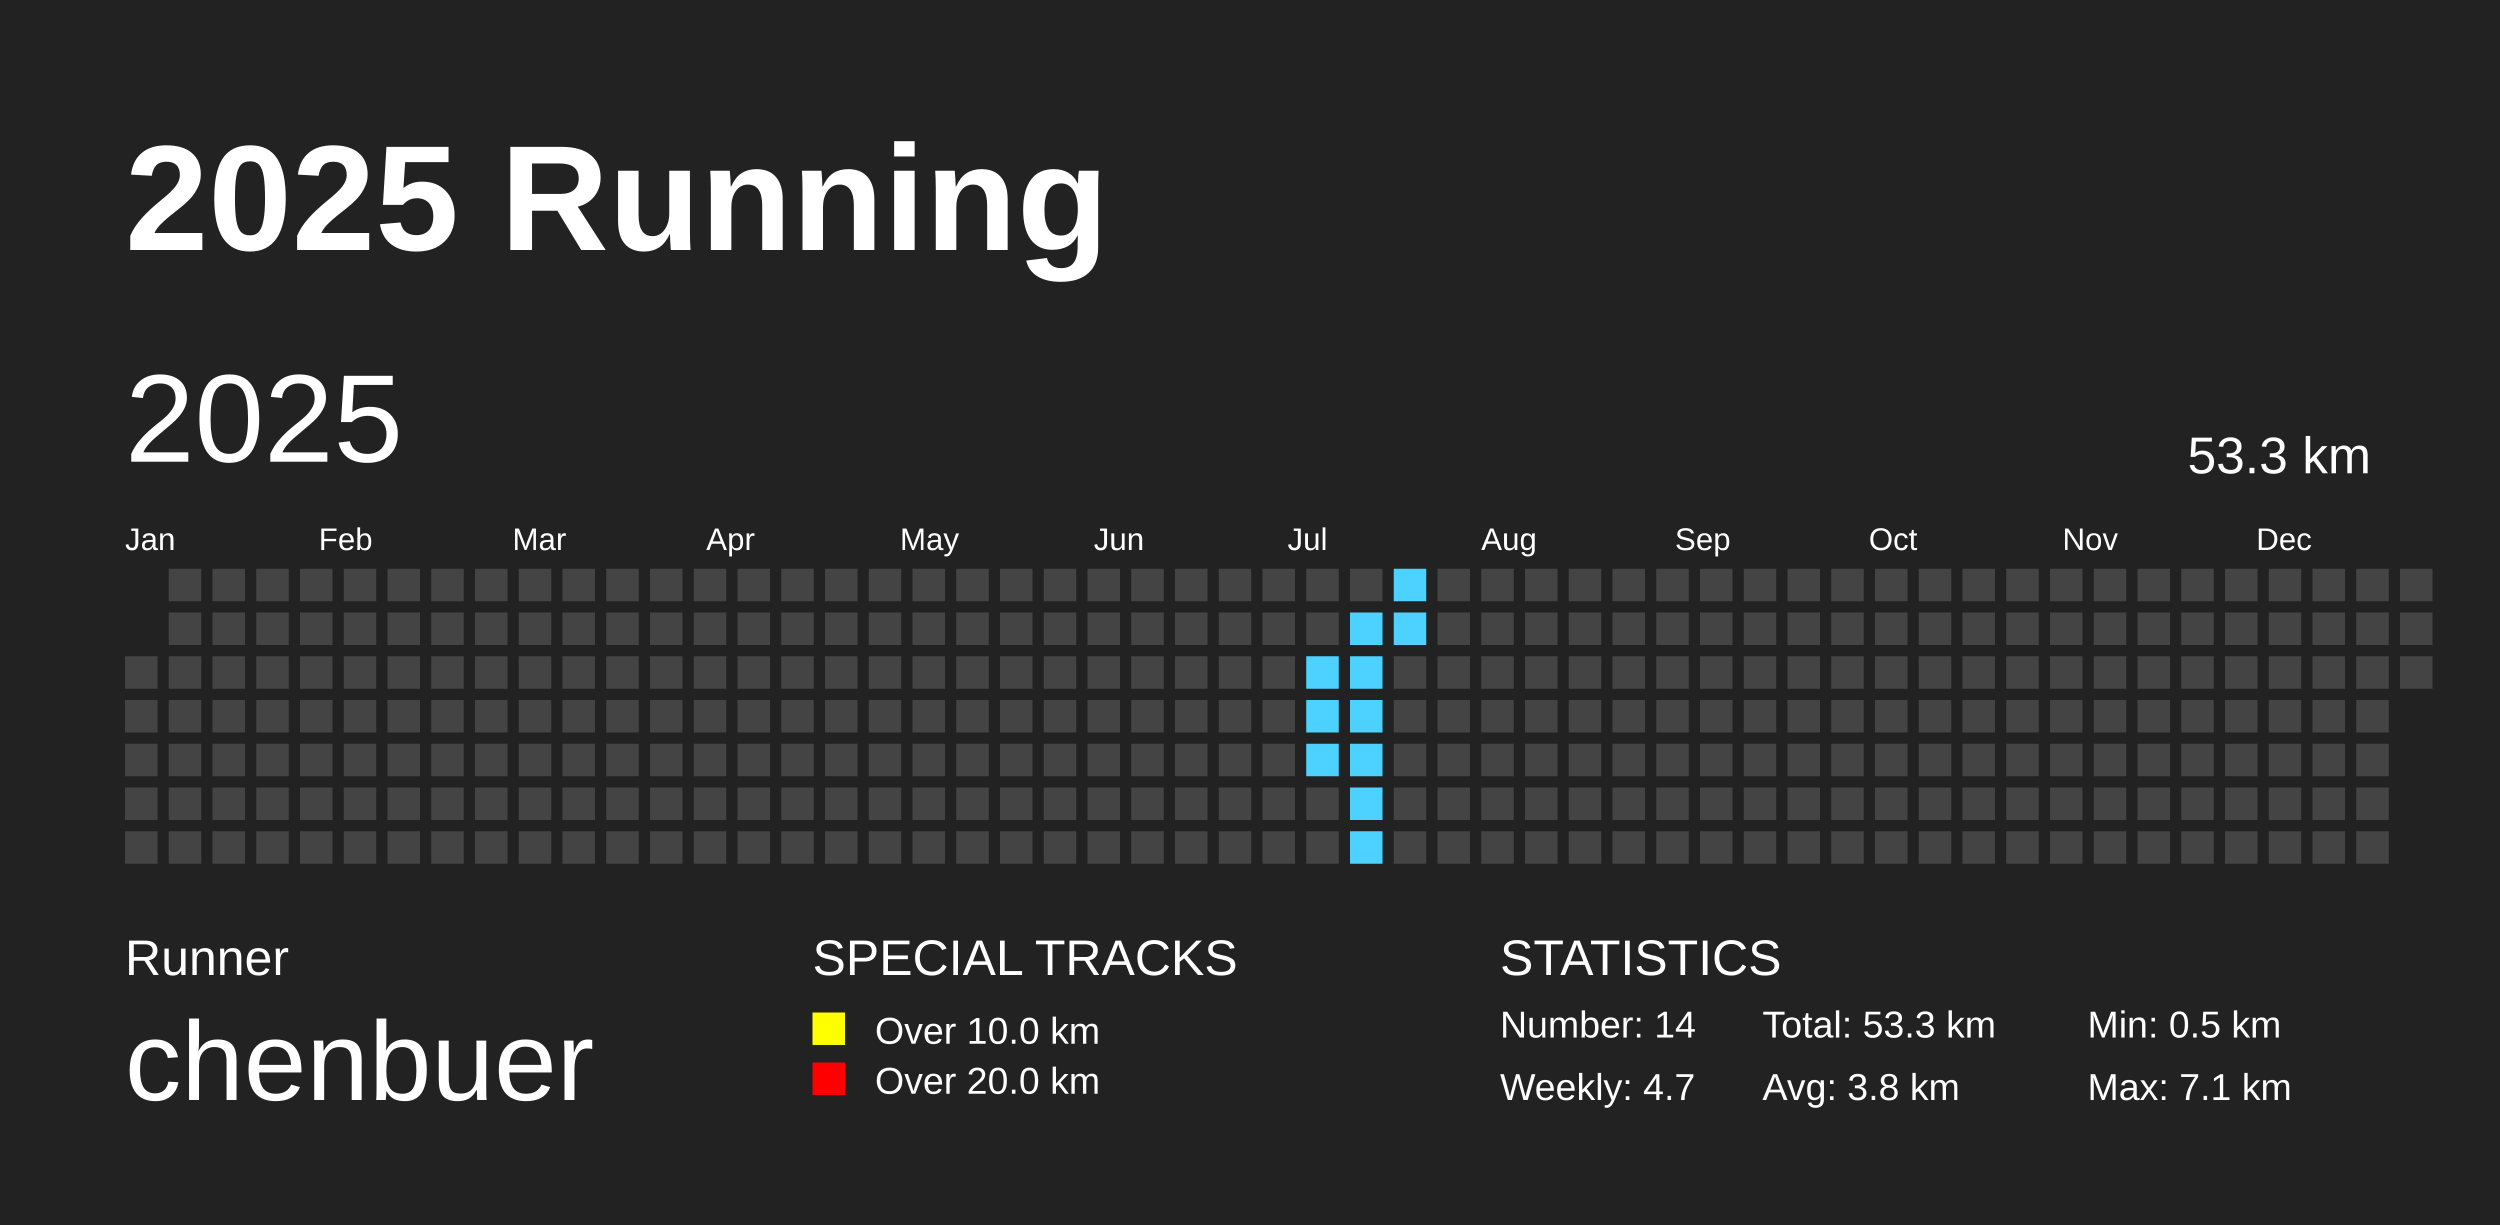
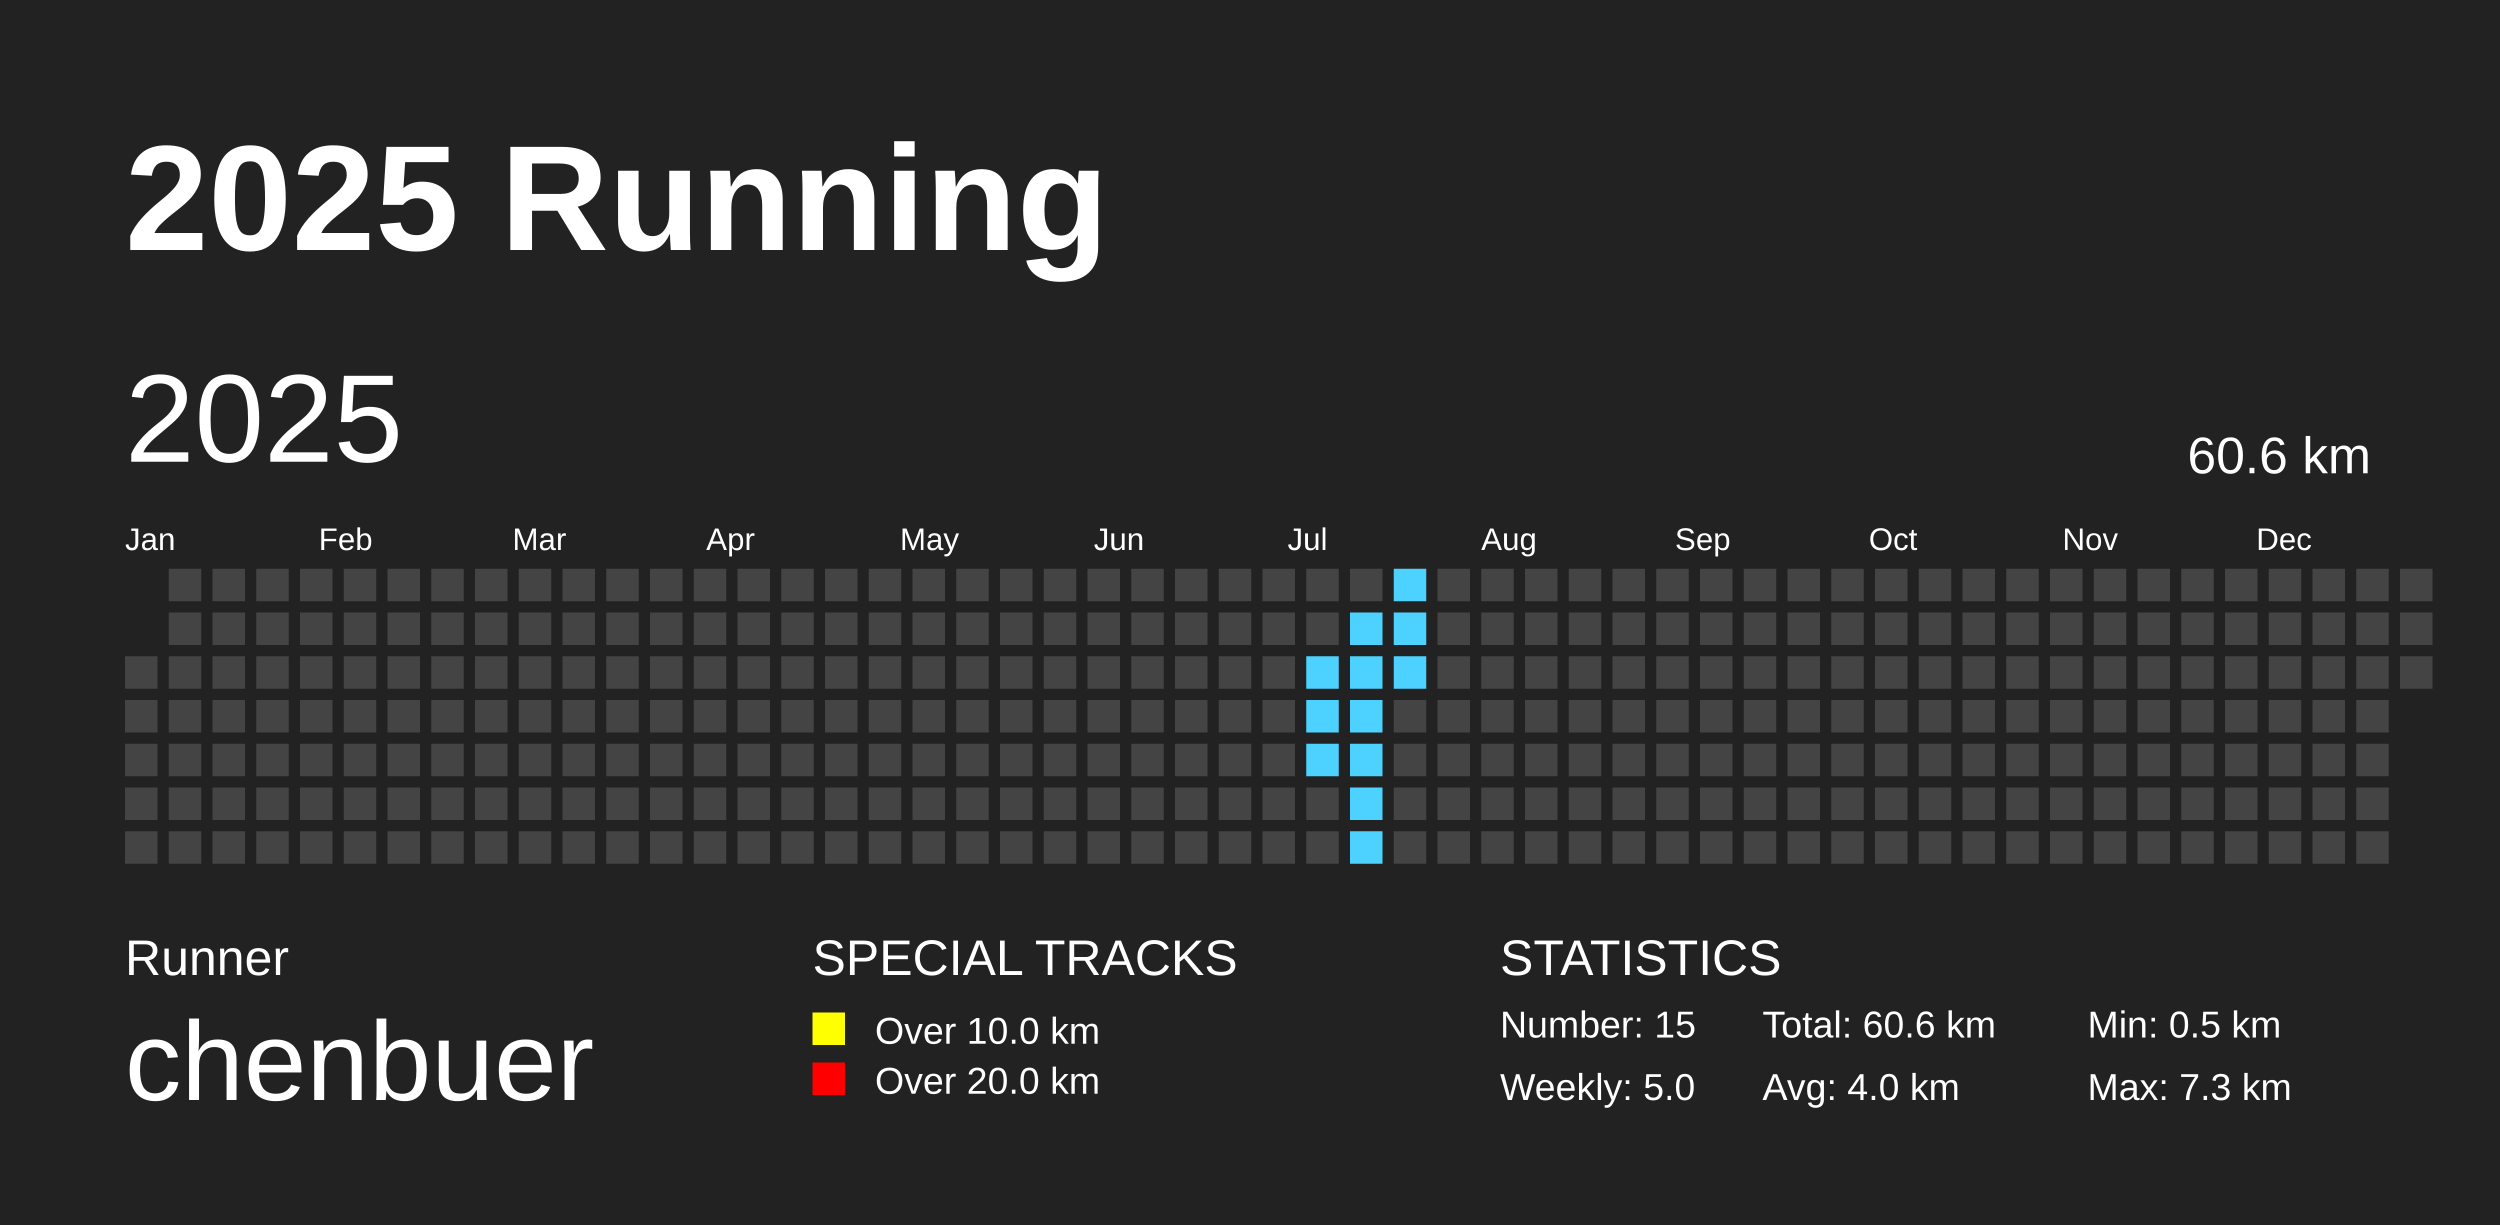
<svg xmlns="http://www.w3.org/2000/svg" baseProfile="full" height="98mm" version="1.1" viewBox="0,0,200,98" width="200mm">
  <defs />
  <rect fill="#222222" height="98" width="200" x="0" y="0" />
  <text fill="#FFFFFF" style="font-size:12px; font-family:Arial; font-weight:bold;" x="10" y="20">2025 Running</text>
  <text fill="#FFFFFF" style="font-size:4px; font-family:Arial" x="10" y="78">Runner</text>
  <text fill="#FFFFFF" style="font-size:9px; font-family:Arial" x="10" y="88">chenbuer</text>
  <text fill="#FFFFFF" style="font-size:4px; font-family:Arial" x="65" y="78">SPECIAL TRACKS</text>
  <rect fill="yellow" height="2.6" width="2.6" x="65" y="81" />
  <text fill="#FFFFFF" style="font-size:3px; font-family:Arial" x="70" y="83.5">Over 10.0 km</text>
  <rect fill="red" height="2.6" width="2.6" x="65" y="85" />
  <text fill="#FFFFFF" style="font-size:3px; font-family:Arial" x="70" y="87.5">Over 20.0 km</text>
  <text fill="#FFFFFF" style="font-size:4px; font-family:Arial" x="120" y="78">STATISTICS</text>
-   <text fill="#FFFFFF" style="font-size:3px; font-family:Arial" x="120" y="83">Number: 14</text>
-   <text fill="#FFFFFF" style="font-size:3px; font-family:Arial" x="120" y="88">Weekly: 4.7</text>
-   <text fill="#FFFFFF" style="font-size:3px; font-family:Arial" x="141" y="83">Total: 53.3 km</text>
-   <text fill="#FFFFFF" style="font-size:3px; font-family:Arial" x="141" y="88">Avg: 3.8 km</text>
+   <text fill="#FFFFFF" style="font-size:3px; font-family:Arial" x="120" y="83">Number: 15</text>
+   <text fill="#FFFFFF" style="font-size:3px; font-family:Arial" x="120" y="88">Weekly: 5.0</text>
+   <text fill="#FFFFFF" style="font-size:3px; font-family:Arial" x="141" y="83">Total: 60.6 km</text>
+   <text fill="#FFFFFF" style="font-size:3px; font-family:Arial" x="141" y="88">Avg: 4.0 km</text>
  <text fill="#FFFFFF" style="font-size:3px; font-family:Arial" x="167" y="83">Min: 0.5 km</text>
-   <text fill="#FFFFFF" style="font-size:3px; font-family:Arial" x="167" y="88">Max: 7.1 km</text>
+   <text fill="#FFFFFF" style="font-size:3px; font-family:Arial" x="167" y="88">Max: 7.3 km</text>
  <text dominant-baseline="hanging" fill="#FFFFFF" style="font-size:10.0px; font-family:Arial;" x="10" y="30">2025</text>
-   <text dominant-baseline="hanging" fill="#FFFFFF" style="font-size:4.125px; font-family:Arial;" x="175" y="35">53.3 km</text>
+   <text dominant-baseline="hanging" fill="#FFFFFF" style="font-size:4.125px; font-family:Arial;" x="175" y="35">60.6 km</text>
  <text fill="#FFFFFF" style="font-size:2.5px; font-family:Arial" x="10.0" y="44">Jan</text>
  <text fill="#FFFFFF" style="font-size:2.5px; font-family:Arial" x="25.5" y="44">Feb</text>
  <text fill="#FFFFFF" style="font-size:2.5px; font-family:Arial" x="41.0" y="44">Mar</text>
  <text fill="#FFFFFF" style="font-size:2.5px; font-family:Arial" x="56.5" y="44">Apr</text>
  <text fill="#FFFFFF" style="font-size:2.5px; font-family:Arial" x="72.0" y="44">May</text>
  <text fill="#FFFFFF" style="font-size:2.5px; font-family:Arial" x="87.5" y="44">Jun</text>
  <text fill="#FFFFFF" style="font-size:2.5px; font-family:Arial" x="103.0" y="44">Jul</text>
  <text fill="#FFFFFF" style="font-size:2.5px; font-family:Arial" x="118.5" y="44">Aug</text>
  <text fill="#FFFFFF" style="font-size:2.5px; font-family:Arial" x="134.0" y="44">Sep</text>
  <text fill="#FFFFFF" style="font-size:2.5px; font-family:Arial" x="149.5" y="44">Oct</text>
  <text fill="#FFFFFF" style="font-size:2.5px; font-family:Arial" x="165.0" y="44">Nov</text>
  <text fill="#FFFFFF" style="font-size:2.5px; font-family:Arial" x="180.5" y="44">Dec</text>
  <rect fill="#444444" height="2.6" width="2.6" x="10.0" y="52.5" />
  <rect fill="#444444" height="2.6" width="2.6" x="10.0" y="56.0" />
  <rect fill="#444444" height="2.6" width="2.6" x="10.0" y="59.5" />
  <rect fill="#444444" height="2.6" width="2.6" x="10.0" y="63.0" />
  <rect fill="#444444" height="2.6" width="2.6" x="10.0" y="66.5" />
  <rect fill="#444444" height="2.6" width="2.6" x="13.5" y="45.5" />
  <rect fill="#444444" height="2.6" width="2.6" x="13.5" y="49.0" />
  <rect fill="#444444" height="2.6" width="2.6" x="13.5" y="52.5" />
  <rect fill="#444444" height="2.6" width="2.6" x="13.5" y="56.0" />
  <rect fill="#444444" height="2.6" width="2.6" x="13.5" y="59.5" />
  <rect fill="#444444" height="2.6" width="2.6" x="13.5" y="63.0" />
  <rect fill="#444444" height="2.6" width="2.6" x="13.5" y="66.5" />
  <rect fill="#444444" height="2.6" width="2.6" x="17.0" y="45.5" />
  <rect fill="#444444" height="2.6" width="2.6" x="17.0" y="49.0" />
  <rect fill="#444444" height="2.6" width="2.6" x="17.0" y="52.5" />
  <rect fill="#444444" height="2.6" width="2.6" x="17.0" y="56.0" />
  <rect fill="#444444" height="2.6" width="2.6" x="17.0" y="59.5" />
  <rect fill="#444444" height="2.6" width="2.6" x="17.0" y="63.0" />
  <rect fill="#444444" height="2.6" width="2.6" x="17.0" y="66.5" />
  <rect fill="#444444" height="2.6" width="2.6" x="20.5" y="45.5" />
  <rect fill="#444444" height="2.6" width="2.6" x="20.5" y="49.0" />
  <rect fill="#444444" height="2.6" width="2.6" x="20.5" y="52.5" />
  <rect fill="#444444" height="2.6" width="2.6" x="20.5" y="56.0" />
  <rect fill="#444444" height="2.6" width="2.6" x="20.5" y="59.5" />
  <rect fill="#444444" height="2.6" width="2.6" x="20.5" y="63.0" />
  <rect fill="#444444" height="2.6" width="2.6" x="20.5" y="66.5" />
  <rect fill="#444444" height="2.6" width="2.6" x="24.0" y="45.5" />
  <rect fill="#444444" height="2.6" width="2.6" x="24.0" y="49.0" />
  <rect fill="#444444" height="2.6" width="2.6" x="24.0" y="52.5" />
  <rect fill="#444444" height="2.6" width="2.6" x="24.0" y="56.0" />
  <rect fill="#444444" height="2.6" width="2.6" x="24.0" y="59.5" />
  <rect fill="#444444" height="2.6" width="2.6" x="24.0" y="63.0" />
  <rect fill="#444444" height="2.6" width="2.6" x="24.0" y="66.5" />
  <rect fill="#444444" height="2.6" width="2.6" x="27.5" y="45.5" />
  <rect fill="#444444" height="2.6" width="2.6" x="27.5" y="49.0" />
  <rect fill="#444444" height="2.6" width="2.6" x="27.5" y="52.5" />
  <rect fill="#444444" height="2.6" width="2.6" x="27.5" y="56.0" />
  <rect fill="#444444" height="2.6" width="2.6" x="27.5" y="59.5" />
  <rect fill="#444444" height="2.6" width="2.6" x="27.5" y="63.0" />
  <rect fill="#444444" height="2.6" width="2.6" x="27.5" y="66.5" />
  <rect fill="#444444" height="2.6" width="2.6" x="31.0" y="45.5" />
  <rect fill="#444444" height="2.6" width="2.6" x="31.0" y="49.0" />
  <rect fill="#444444" height="2.6" width="2.6" x="31.0" y="52.5" />
  <rect fill="#444444" height="2.6" width="2.6" x="31.0" y="56.0" />
  <rect fill="#444444" height="2.6" width="2.6" x="31.0" y="59.5" />
  <rect fill="#444444" height="2.6" width="2.6" x="31.0" y="63.0" />
  <rect fill="#444444" height="2.6" width="2.6" x="31.0" y="66.5" />
  <rect fill="#444444" height="2.6" width="2.6" x="34.5" y="45.5" />
  <rect fill="#444444" height="2.6" width="2.6" x="34.5" y="49.0" />
  <rect fill="#444444" height="2.6" width="2.6" x="34.5" y="52.5" />
  <rect fill="#444444" height="2.6" width="2.6" x="34.5" y="56.0" />
  <rect fill="#444444" height="2.6" width="2.6" x="34.5" y="59.5" />
  <rect fill="#444444" height="2.6" width="2.6" x="34.5" y="63.0" />
  <rect fill="#444444" height="2.6" width="2.6" x="34.5" y="66.5" />
  <rect fill="#444444" height="2.6" width="2.6" x="38.0" y="45.5" />
  <rect fill="#444444" height="2.6" width="2.6" x="38.0" y="49.0" />
  <rect fill="#444444" height="2.6" width="2.6" x="38.0" y="52.5" />
  <rect fill="#444444" height="2.6" width="2.6" x="38.0" y="56.0" />
  <rect fill="#444444" height="2.6" width="2.6" x="38.0" y="59.5" />
  <rect fill="#444444" height="2.6" width="2.6" x="38.0" y="63.0" />
  <rect fill="#444444" height="2.6" width="2.6" x="38.0" y="66.5" />
  <rect fill="#444444" height="2.6" width="2.6" x="41.5" y="45.5" />
  <rect fill="#444444" height="2.6" width="2.6" x="41.5" y="49.0" />
  <rect fill="#444444" height="2.6" width="2.6" x="41.5" y="52.5" />
  <rect fill="#444444" height="2.6" width="2.6" x="41.5" y="56.0" />
  <rect fill="#444444" height="2.6" width="2.6" x="41.5" y="59.5" />
  <rect fill="#444444" height="2.6" width="2.6" x="41.5" y="63.0" />
  <rect fill="#444444" height="2.6" width="2.6" x="41.5" y="66.5" />
  <rect fill="#444444" height="2.6" width="2.6" x="45.0" y="45.5" />
  <rect fill="#444444" height="2.6" width="2.6" x="45.0" y="49.0" />
  <rect fill="#444444" height="2.6" width="2.6" x="45.0" y="52.5" />
  <rect fill="#444444" height="2.6" width="2.6" x="45.0" y="56.0" />
  <rect fill="#444444" height="2.6" width="2.6" x="45.0" y="59.5" />
  <rect fill="#444444" height="2.6" width="2.6" x="45.0" y="63.0" />
  <rect fill="#444444" height="2.6" width="2.6" x="45.0" y="66.5" />
  <rect fill="#444444" height="2.6" width="2.6" x="48.5" y="45.5" />
  <rect fill="#444444" height="2.6" width="2.6" x="48.5" y="49.0" />
  <rect fill="#444444" height="2.6" width="2.6" x="48.5" y="52.5" />
  <rect fill="#444444" height="2.6" width="2.6" x="48.5" y="56.0" />
  <rect fill="#444444" height="2.6" width="2.6" x="48.5" y="59.5" />
  <rect fill="#444444" height="2.6" width="2.6" x="48.5" y="63.0" />
  <rect fill="#444444" height="2.6" width="2.6" x="48.5" y="66.5" />
  <rect fill="#444444" height="2.6" width="2.6" x="52.0" y="45.5" />
  <rect fill="#444444" height="2.6" width="2.6" x="52.0" y="49.0" />
  <rect fill="#444444" height="2.6" width="2.6" x="52.0" y="52.5" />
  <rect fill="#444444" height="2.6" width="2.6" x="52.0" y="56.0" />
  <rect fill="#444444" height="2.6" width="2.6" x="52.0" y="59.5" />
  <rect fill="#444444" height="2.6" width="2.6" x="52.0" y="63.0" />
  <rect fill="#444444" height="2.6" width="2.6" x="52.0" y="66.5" />
  <rect fill="#444444" height="2.6" width="2.6" x="55.5" y="45.5" />
  <rect fill="#444444" height="2.6" width="2.6" x="55.5" y="49.0" />
  <rect fill="#444444" height="2.6" width="2.6" x="55.5" y="52.5" />
  <rect fill="#444444" height="2.6" width="2.6" x="55.5" y="56.0" />
  <rect fill="#444444" height="2.6" width="2.6" x="55.5" y="59.5" />
  <rect fill="#444444" height="2.6" width="2.6" x="55.5" y="63.0" />
  <rect fill="#444444" height="2.6" width="2.6" x="55.5" y="66.5" />
  <rect fill="#444444" height="2.6" width="2.6" x="59.0" y="45.5" />
  <rect fill="#444444" height="2.6" width="2.6" x="59.0" y="49.0" />
  <rect fill="#444444" height="2.6" width="2.6" x="59.0" y="52.5" />
  <rect fill="#444444" height="2.6" width="2.6" x="59.0" y="56.0" />
  <rect fill="#444444" height="2.6" width="2.6" x="59.0" y="59.5" />
  <rect fill="#444444" height="2.6" width="2.6" x="59.0" y="63.0" />
  <rect fill="#444444" height="2.6" width="2.6" x="59.0" y="66.5" />
  <rect fill="#444444" height="2.6" width="2.6" x="62.5" y="45.5" />
  <rect fill="#444444" height="2.6" width="2.6" x="62.5" y="49.0" />
  <rect fill="#444444" height="2.6" width="2.6" x="62.5" y="52.5" />
  <rect fill="#444444" height="2.6" width="2.6" x="62.5" y="56.0" />
  <rect fill="#444444" height="2.6" width="2.6" x="62.5" y="59.5" />
  <rect fill="#444444" height="2.6" width="2.6" x="62.5" y="63.0" />
  <rect fill="#444444" height="2.6" width="2.6" x="62.5" y="66.5" />
  <rect fill="#444444" height="2.6" width="2.6" x="66.0" y="45.5" />
  <rect fill="#444444" height="2.6" width="2.6" x="66.0" y="49.0" />
  <rect fill="#444444" height="2.6" width="2.6" x="66.0" y="52.5" />
  <rect fill="#444444" height="2.6" width="2.6" x="66.0" y="56.0" />
  <rect fill="#444444" height="2.6" width="2.6" x="66.0" y="59.5" />
  <rect fill="#444444" height="2.6" width="2.6" x="66.0" y="63.0" />
  <rect fill="#444444" height="2.6" width="2.6" x="66.0" y="66.5" />
  <rect fill="#444444" height="2.6" width="2.6" x="69.5" y="45.5" />
  <rect fill="#444444" height="2.6" width="2.6" x="69.5" y="49.0" />
  <rect fill="#444444" height="2.6" width="2.6" x="69.5" y="52.5" />
  <rect fill="#444444" height="2.6" width="2.6" x="69.5" y="56.0" />
  <rect fill="#444444" height="2.6" width="2.6" x="69.5" y="59.5" />
  <rect fill="#444444" height="2.6" width="2.6" x="69.5" y="63.0" />
  <rect fill="#444444" height="2.6" width="2.6" x="69.5" y="66.5" />
  <rect fill="#444444" height="2.6" width="2.6" x="73.0" y="45.5" />
  <rect fill="#444444" height="2.6" width="2.6" x="73.0" y="49.0" />
  <rect fill="#444444" height="2.6" width="2.6" x="73.0" y="52.5" />
  <rect fill="#444444" height="2.6" width="2.6" x="73.0" y="56.0" />
  <rect fill="#444444" height="2.6" width="2.6" x="73.0" y="59.5" />
  <rect fill="#444444" height="2.6" width="2.6" x="73.0" y="63.0" />
  <rect fill="#444444" height="2.6" width="2.6" x="73.0" y="66.5" />
  <rect fill="#444444" height="2.6" width="2.6" x="76.5" y="45.5" />
  <rect fill="#444444" height="2.6" width="2.6" x="76.5" y="49.0" />
  <rect fill="#444444" height="2.6" width="2.6" x="76.5" y="52.5" />
  <rect fill="#444444" height="2.6" width="2.6" x="76.5" y="56.0" />
  <rect fill="#444444" height="2.6" width="2.6" x="76.5" y="59.5" />
  <rect fill="#444444" height="2.6" width="2.6" x="76.5" y="63.0" />
  <rect fill="#444444" height="2.6" width="2.6" x="76.5" y="66.5" />
  <rect fill="#444444" height="2.6" width="2.6" x="80.0" y="45.5" />
  <rect fill="#444444" height="2.6" width="2.6" x="80.0" y="49.0" />
  <rect fill="#444444" height="2.6" width="2.6" x="80.0" y="52.5" />
  <rect fill="#444444" height="2.6" width="2.6" x="80.0" y="56.0" />
  <rect fill="#444444" height="2.6" width="2.6" x="80.0" y="59.5" />
  <rect fill="#444444" height="2.6" width="2.6" x="80.0" y="63.0" />
  <rect fill="#444444" height="2.6" width="2.6" x="80.0" y="66.5" />
  <rect fill="#444444" height="2.6" width="2.6" x="83.5" y="45.5" />
  <rect fill="#444444" height="2.6" width="2.6" x="83.5" y="49.0" />
  <rect fill="#444444" height="2.6" width="2.6" x="83.5" y="52.5" />
  <rect fill="#444444" height="2.6" width="2.6" x="83.5" y="56.0" />
  <rect fill="#444444" height="2.6" width="2.6" x="83.5" y="59.5" />
  <rect fill="#444444" height="2.6" width="2.6" x="83.5" y="63.0" />
  <rect fill="#444444" height="2.6" width="2.6" x="83.5" y="66.5" />
  <rect fill="#444444" height="2.6" width="2.6" x="87.0" y="45.5" />
  <rect fill="#444444" height="2.6" width="2.6" x="87.0" y="49.0" />
  <rect fill="#444444" height="2.6" width="2.6" x="87.0" y="52.5" />
  <rect fill="#444444" height="2.6" width="2.6" x="87.0" y="56.0" />
  <rect fill="#444444" height="2.6" width="2.6" x="87.0" y="59.5" />
  <rect fill="#444444" height="2.6" width="2.6" x="87.0" y="63.0" />
  <rect fill="#444444" height="2.6" width="2.6" x="87.0" y="66.5" />
  <rect fill="#444444" height="2.6" width="2.6" x="90.5" y="45.5" />
  <rect fill="#444444" height="2.6" width="2.6" x="90.5" y="49.0" />
  <rect fill="#444444" height="2.6" width="2.6" x="90.5" y="52.5" />
  <rect fill="#444444" height="2.6" width="2.6" x="90.5" y="56.0" />
  <rect fill="#444444" height="2.6" width="2.6" x="90.5" y="59.5" />
  <rect fill="#444444" height="2.6" width="2.6" x="90.5" y="63.0" />
  <rect fill="#444444" height="2.6" width="2.6" x="90.5" y="66.5" />
  <rect fill="#444444" height="2.6" width="2.6" x="94.0" y="45.5" />
  <rect fill="#444444" height="2.6" width="2.6" x="94.0" y="49.0" />
  <rect fill="#444444" height="2.6" width="2.6" x="94.0" y="52.5" />
  <rect fill="#444444" height="2.6" width="2.6" x="94.0" y="56.0" />
  <rect fill="#444444" height="2.6" width="2.6" x="94.0" y="59.5" />
  <rect fill="#444444" height="2.6" width="2.6" x="94.0" y="63.0" />
  <rect fill="#444444" height="2.6" width="2.6" x="94.0" y="66.5" />
  <rect fill="#444444" height="2.6" width="2.6" x="97.5" y="45.5" />
  <rect fill="#444444" height="2.6" width="2.6" x="97.5" y="49.0" />
  <rect fill="#444444" height="2.6" width="2.6" x="97.5" y="52.5" />
  <rect fill="#444444" height="2.6" width="2.6" x="97.5" y="56.0" />
  <rect fill="#444444" height="2.6" width="2.6" x="97.5" y="59.5" />
  <rect fill="#444444" height="2.6" width="2.6" x="97.5" y="63.0" />
  <rect fill="#444444" height="2.6" width="2.6" x="97.5" y="66.5" />
  <rect fill="#444444" height="2.6" width="2.6" x="101.0" y="45.5" />
  <rect fill="#444444" height="2.6" width="2.6" x="101.0" y="49.0" />
  <rect fill="#444444" height="2.6" width="2.6" x="101.0" y="52.5" />
  <rect fill="#444444" height="2.6" width="2.6" x="101.0" y="56.0" />
  <rect fill="#444444" height="2.6" width="2.6" x="101.0" y="59.5" />
  <rect fill="#444444" height="2.6" width="2.6" x="101.0" y="63.0" />
  <rect fill="#444444" height="2.6" width="2.6" x="101.0" y="66.5" />
  <rect fill="#444444" height="2.6" width="2.6" x="104.5" y="45.5" />
  <rect fill="#444444" height="2.6" width="2.6" x="104.5" y="49.0" />
  <rect fill="#4DD2FF" height="2.6" width="2.6" x="104.5" y="52.5" />
  <rect fill="#4DD2FF" height="2.6" width="2.6" x="104.5" y="56.0" />
  <rect fill="#4DD2FF" height="2.6" width="2.6" x="104.5" y="59.5" />
  <rect fill="#444444" height="2.6" width="2.6" x="104.5" y="63.0" />
  <rect fill="#444444" height="2.6" width="2.6" x="104.5" y="66.5" />
  <rect fill="#444444" height="2.6" width="2.6" x="108.0" y="45.5" />
  <rect fill="#4DD2FF" height="2.6" width="2.6" x="108.0" y="49.0" />
  <rect fill="#4DD2FF" height="2.6" width="2.6" x="108.0" y="52.5" />
  <rect fill="#4DD2FF" height="2.6" width="2.6" x="108.0" y="56.0" />
  <rect fill="#4DD2FF" height="2.6" width="2.6" x="108.0" y="59.5" />
  <rect fill="#4DD2FF" height="2.6" width="2.6" x="108.0" y="63.0" />
  <rect fill="#4DD2FF" height="2.6" width="2.6" x="108.0" y="66.5" />
  <rect fill="#4DD2FF" height="2.6" width="2.6" x="111.5" y="45.5" />
  <rect fill="#4DD2FF" height="2.6" width="2.6" x="111.5" y="49.0" />
-   <rect fill="#444444" height="2.6" width="2.6" x="111.5" y="52.5" />
+   <rect fill="#4DD2FF" height="2.6" width="2.6" x="111.5" y="52.5" />
  <rect fill="#444444" height="2.6" width="2.6" x="111.5" y="56.0" />
  <rect fill="#444444" height="2.6" width="2.6" x="111.5" y="59.5" />
  <rect fill="#444444" height="2.6" width="2.6" x="111.5" y="63.0" />
  <rect fill="#444444" height="2.6" width="2.6" x="111.5" y="66.5" />
  <rect fill="#444444" height="2.6" width="2.6" x="115.0" y="45.5" />
  <rect fill="#444444" height="2.6" width="2.6" x="115.0" y="49.0" />
  <rect fill="#444444" height="2.6" width="2.6" x="115.0" y="52.5" />
  <rect fill="#444444" height="2.6" width="2.6" x="115.0" y="56.0" />
  <rect fill="#444444" height="2.6" width="2.6" x="115.0" y="59.5" />
  <rect fill="#444444" height="2.6" width="2.6" x="115.0" y="63.0" />
  <rect fill="#444444" height="2.6" width="2.6" x="115.0" y="66.5" />
  <rect fill="#444444" height="2.6" width="2.6" x="118.5" y="45.5" />
  <rect fill="#444444" height="2.6" width="2.6" x="118.5" y="49.0" />
  <rect fill="#444444" height="2.6" width="2.6" x="118.5" y="52.5" />
  <rect fill="#444444" height="2.6" width="2.6" x="118.5" y="56.0" />
  <rect fill="#444444" height="2.6" width="2.6" x="118.5" y="59.5" />
  <rect fill="#444444" height="2.6" width="2.6" x="118.5" y="63.0" />
  <rect fill="#444444" height="2.6" width="2.6" x="118.5" y="66.5" />
  <rect fill="#444444" height="2.6" width="2.6" x="122.0" y="45.5" />
  <rect fill="#444444" height="2.6" width="2.6" x="122.0" y="49.0" />
  <rect fill="#444444" height="2.6" width="2.6" x="122.0" y="52.5" />
  <rect fill="#444444" height="2.6" width="2.6" x="122.0" y="56.0" />
  <rect fill="#444444" height="2.6" width="2.6" x="122.0" y="59.5" />
  <rect fill="#444444" height="2.6" width="2.6" x="122.0" y="63.0" />
  <rect fill="#444444" height="2.6" width="2.6" x="122.0" y="66.5" />
  <rect fill="#444444" height="2.6" width="2.6" x="125.5" y="45.5" />
  <rect fill="#444444" height="2.6" width="2.6" x="125.5" y="49.0" />
  <rect fill="#444444" height="2.6" width="2.6" x="125.5" y="52.5" />
  <rect fill="#444444" height="2.6" width="2.6" x="125.5" y="56.0" />
  <rect fill="#444444" height="2.6" width="2.6" x="125.5" y="59.5" />
  <rect fill="#444444" height="2.6" width="2.6" x="125.5" y="63.0" />
  <rect fill="#444444" height="2.6" width="2.6" x="125.5" y="66.5" />
  <rect fill="#444444" height="2.6" width="2.6" x="129.0" y="45.5" />
  <rect fill="#444444" height="2.6" width="2.6" x="129.0" y="49.0" />
  <rect fill="#444444" height="2.6" width="2.6" x="129.0" y="52.5" />
  <rect fill="#444444" height="2.6" width="2.6" x="129.0" y="56.0" />
  <rect fill="#444444" height="2.6" width="2.6" x="129.0" y="59.5" />
  <rect fill="#444444" height="2.6" width="2.6" x="129.0" y="63.0" />
  <rect fill="#444444" height="2.6" width="2.6" x="129.0" y="66.5" />
  <rect fill="#444444" height="2.6" width="2.6" x="132.5" y="45.5" />
  <rect fill="#444444" height="2.6" width="2.6" x="132.5" y="49.0" />
  <rect fill="#444444" height="2.6" width="2.6" x="132.5" y="52.5" />
  <rect fill="#444444" height="2.6" width="2.6" x="132.5" y="56.0" />
  <rect fill="#444444" height="2.6" width="2.6" x="132.5" y="59.5" />
  <rect fill="#444444" height="2.6" width="2.6" x="132.5" y="63.0" />
  <rect fill="#444444" height="2.6" width="2.6" x="132.5" y="66.5" />
  <rect fill="#444444" height="2.6" width="2.6" x="136.0" y="45.5" />
  <rect fill="#444444" height="2.6" width="2.6" x="136.0" y="49.0" />
  <rect fill="#444444" height="2.6" width="2.6" x="136.0" y="52.5" />
  <rect fill="#444444" height="2.6" width="2.6" x="136.0" y="56.0" />
  <rect fill="#444444" height="2.6" width="2.6" x="136.0" y="59.5" />
  <rect fill="#444444" height="2.6" width="2.6" x="136.0" y="63.0" />
  <rect fill="#444444" height="2.6" width="2.6" x="136.0" y="66.5" />
  <rect fill="#444444" height="2.6" width="2.6" x="139.5" y="45.5" />
  <rect fill="#444444" height="2.6" width="2.6" x="139.5" y="49.0" />
  <rect fill="#444444" height="2.6" width="2.6" x="139.5" y="52.5" />
  <rect fill="#444444" height="2.6" width="2.6" x="139.5" y="56.0" />
  <rect fill="#444444" height="2.6" width="2.6" x="139.5" y="59.5" />
  <rect fill="#444444" height="2.6" width="2.6" x="139.5" y="63.0" />
  <rect fill="#444444" height="2.6" width="2.6" x="139.5" y="66.5" />
  <rect fill="#444444" height="2.6" width="2.6" x="143.0" y="45.5" />
  <rect fill="#444444" height="2.6" width="2.6" x="143.0" y="49.0" />
  <rect fill="#444444" height="2.6" width="2.6" x="143.0" y="52.5" />
  <rect fill="#444444" height="2.6" width="2.6" x="143.0" y="56.0" />
  <rect fill="#444444" height="2.6" width="2.6" x="143.0" y="59.5" />
  <rect fill="#444444" height="2.6" width="2.6" x="143.0" y="63.0" />
  <rect fill="#444444" height="2.6" width="2.6" x="143.0" y="66.5" />
  <rect fill="#444444" height="2.6" width="2.6" x="146.5" y="45.5" />
  <rect fill="#444444" height="2.6" width="2.6" x="146.5" y="49.0" />
  <rect fill="#444444" height="2.6" width="2.6" x="146.5" y="52.5" />
  <rect fill="#444444" height="2.6" width="2.6" x="146.5" y="56.0" />
  <rect fill="#444444" height="2.6" width="2.6" x="146.5" y="59.5" />
  <rect fill="#444444" height="2.6" width="2.6" x="146.5" y="63.0" />
  <rect fill="#444444" height="2.6" width="2.6" x="146.5" y="66.5" />
  <rect fill="#444444" height="2.6" width="2.6" x="150.0" y="45.5" />
  <rect fill="#444444" height="2.6" width="2.6" x="150.0" y="49.0" />
  <rect fill="#444444" height="2.6" width="2.6" x="150.0" y="52.5" />
  <rect fill="#444444" height="2.6" width="2.6" x="150.0" y="56.0" />
  <rect fill="#444444" height="2.6" width="2.6" x="150.0" y="59.5" />
  <rect fill="#444444" height="2.6" width="2.6" x="150.0" y="63.0" />
  <rect fill="#444444" height="2.6" width="2.6" x="150.0" y="66.5" />
  <rect fill="#444444" height="2.6" width="2.6" x="153.5" y="45.5" />
  <rect fill="#444444" height="2.6" width="2.6" x="153.5" y="49.0" />
  <rect fill="#444444" height="2.6" width="2.6" x="153.5" y="52.5" />
  <rect fill="#444444" height="2.6" width="2.6" x="153.5" y="56.0" />
  <rect fill="#444444" height="2.6" width="2.6" x="153.5" y="59.5" />
  <rect fill="#444444" height="2.6" width="2.6" x="153.5" y="63.0" />
  <rect fill="#444444" height="2.6" width="2.6" x="153.5" y="66.5" />
  <rect fill="#444444" height="2.6" width="2.6" x="157.0" y="45.5" />
  <rect fill="#444444" height="2.6" width="2.6" x="157.0" y="49.0" />
  <rect fill="#444444" height="2.6" width="2.6" x="157.0" y="52.5" />
  <rect fill="#444444" height="2.6" width="2.6" x="157.0" y="56.0" />
  <rect fill="#444444" height="2.6" width="2.6" x="157.0" y="59.5" />
  <rect fill="#444444" height="2.6" width="2.6" x="157.0" y="63.0" />
  <rect fill="#444444" height="2.6" width="2.6" x="157.0" y="66.5" />
  <rect fill="#444444" height="2.6" width="2.6" x="160.5" y="45.5" />
  <rect fill="#444444" height="2.6" width="2.6" x="160.5" y="49.0" />
  <rect fill="#444444" height="2.6" width="2.6" x="160.5" y="52.5" />
  <rect fill="#444444" height="2.6" width="2.6" x="160.5" y="56.0" />
  <rect fill="#444444" height="2.6" width="2.6" x="160.5" y="59.5" />
  <rect fill="#444444" height="2.6" width="2.6" x="160.5" y="63.0" />
  <rect fill="#444444" height="2.6" width="2.6" x="160.5" y="66.5" />
  <rect fill="#444444" height="2.6" width="2.6" x="164.0" y="45.5" />
  <rect fill="#444444" height="2.6" width="2.6" x="164.0" y="49.0" />
  <rect fill="#444444" height="2.6" width="2.6" x="164.0" y="52.5" />
  <rect fill="#444444" height="2.6" width="2.6" x="164.0" y="56.0" />
  <rect fill="#444444" height="2.6" width="2.6" x="164.0" y="59.5" />
  <rect fill="#444444" height="2.6" width="2.6" x="164.0" y="63.0" />
  <rect fill="#444444" height="2.6" width="2.6" x="164.0" y="66.5" />
  <rect fill="#444444" height="2.6" width="2.6" x="167.5" y="45.5" />
  <rect fill="#444444" height="2.6" width="2.6" x="167.5" y="49.0" />
  <rect fill="#444444" height="2.6" width="2.6" x="167.5" y="52.5" />
  <rect fill="#444444" height="2.6" width="2.6" x="167.5" y="56.0" />
  <rect fill="#444444" height="2.6" width="2.6" x="167.5" y="59.5" />
  <rect fill="#444444" height="2.6" width="2.6" x="167.5" y="63.0" />
  <rect fill="#444444" height="2.6" width="2.6" x="167.5" y="66.5" />
  <rect fill="#444444" height="2.6" width="2.6" x="171.0" y="45.5" />
  <rect fill="#444444" height="2.6" width="2.6" x="171.0" y="49.0" />
  <rect fill="#444444" height="2.6" width="2.6" x="171.0" y="52.5" />
  <rect fill="#444444" height="2.6" width="2.6" x="171.0" y="56.0" />
  <rect fill="#444444" height="2.6" width="2.6" x="171.0" y="59.5" />
  <rect fill="#444444" height="2.6" width="2.6" x="171.0" y="63.0" />
  <rect fill="#444444" height="2.6" width="2.6" x="171.0" y="66.5" />
  <rect fill="#444444" height="2.6" width="2.6" x="174.5" y="45.5" />
  <rect fill="#444444" height="2.6" width="2.6" x="174.5" y="49.0" />
  <rect fill="#444444" height="2.6" width="2.6" x="174.5" y="52.5" />
  <rect fill="#444444" height="2.6" width="2.6" x="174.5" y="56.0" />
  <rect fill="#444444" height="2.6" width="2.6" x="174.5" y="59.5" />
  <rect fill="#444444" height="2.6" width="2.6" x="174.5" y="63.0" />
  <rect fill="#444444" height="2.6" width="2.6" x="174.5" y="66.5" />
  <rect fill="#444444" height="2.6" width="2.6" x="178.0" y="45.5" />
  <rect fill="#444444" height="2.6" width="2.6" x="178.0" y="49.0" />
  <rect fill="#444444" height="2.6" width="2.6" x="178.0" y="52.5" />
  <rect fill="#444444" height="2.6" width="2.6" x="178.0" y="56.0" />
  <rect fill="#444444" height="2.6" width="2.6" x="178.0" y="59.5" />
  <rect fill="#444444" height="2.6" width="2.6" x="178.0" y="63.0" />
  <rect fill="#444444" height="2.6" width="2.6" x="178.0" y="66.5" />
  <rect fill="#444444" height="2.6" width="2.6" x="181.5" y="45.5" />
  <rect fill="#444444" height="2.6" width="2.6" x="181.5" y="49.0" />
  <rect fill="#444444" height="2.6" width="2.6" x="181.5" y="52.5" />
  <rect fill="#444444" height="2.6" width="2.6" x="181.5" y="56.0" />
  <rect fill="#444444" height="2.6" width="2.6" x="181.5" y="59.5" />
  <rect fill="#444444" height="2.6" width="2.6" x="181.5" y="63.0" />
  <rect fill="#444444" height="2.6" width="2.6" x="181.5" y="66.5" />
  <rect fill="#444444" height="2.6" width="2.6" x="185.0" y="45.5" />
  <rect fill="#444444" height="2.6" width="2.6" x="185.0" y="49.0" />
  <rect fill="#444444" height="2.6" width="2.6" x="185.0" y="52.5" />
  <rect fill="#444444" height="2.6" width="2.6" x="185.0" y="56.0" />
  <rect fill="#444444" height="2.6" width="2.6" x="185.0" y="59.5" />
  <rect fill="#444444" height="2.6" width="2.6" x="185.0" y="63.0" />
  <rect fill="#444444" height="2.6" width="2.6" x="185.0" y="66.5" />
  <rect fill="#444444" height="2.6" width="2.6" x="188.5" y="45.5" />
  <rect fill="#444444" height="2.6" width="2.6" x="188.5" y="49.0" />
  <rect fill="#444444" height="2.6" width="2.6" x="188.5" y="52.5" />
  <rect fill="#444444" height="2.6" width="2.6" x="188.5" y="56.0" />
  <rect fill="#444444" height="2.6" width="2.6" x="188.5" y="59.5" />
  <rect fill="#444444" height="2.6" width="2.6" x="188.5" y="63.0" />
  <rect fill="#444444" height="2.6" width="2.6" x="188.5" y="66.5" />
  <rect fill="#444444" height="2.6" width="2.6" x="192.0" y="45.5" />
  <rect fill="#444444" height="2.6" width="2.6" x="192.0" y="49.0" />
  <rect fill="#444444" height="2.6" width="2.6" x="192.0" y="52.5" />
</svg>
